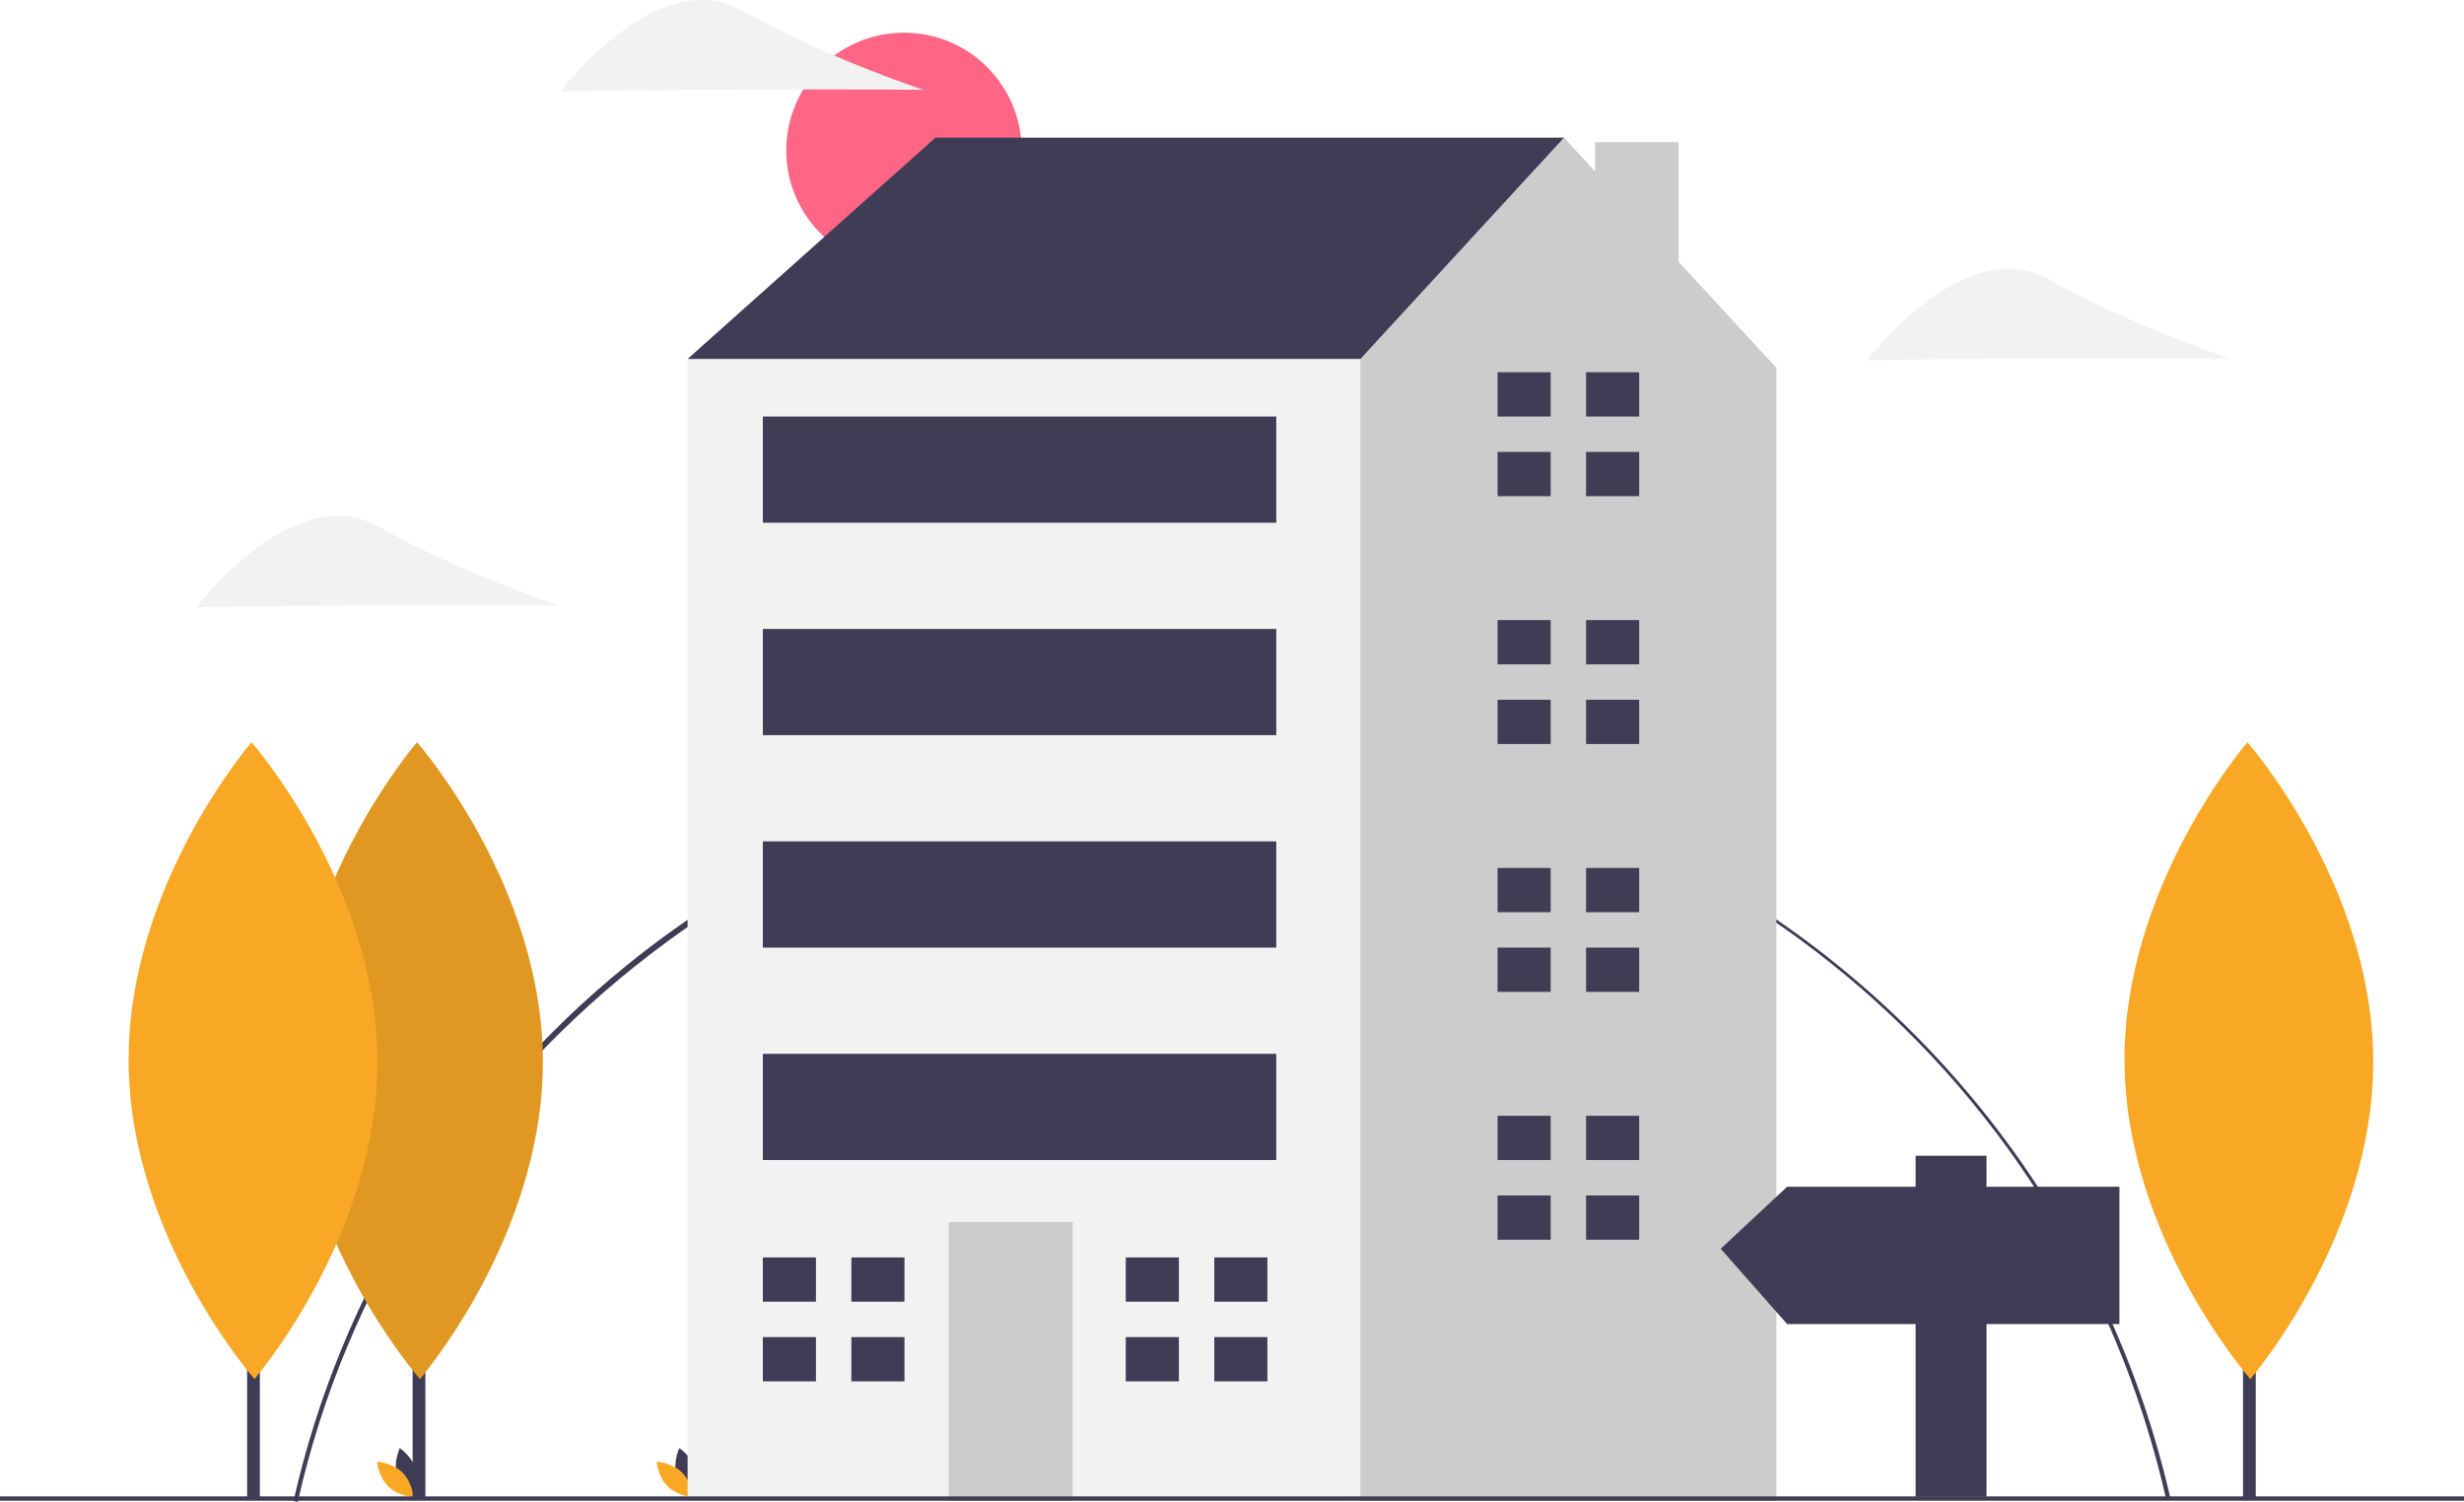
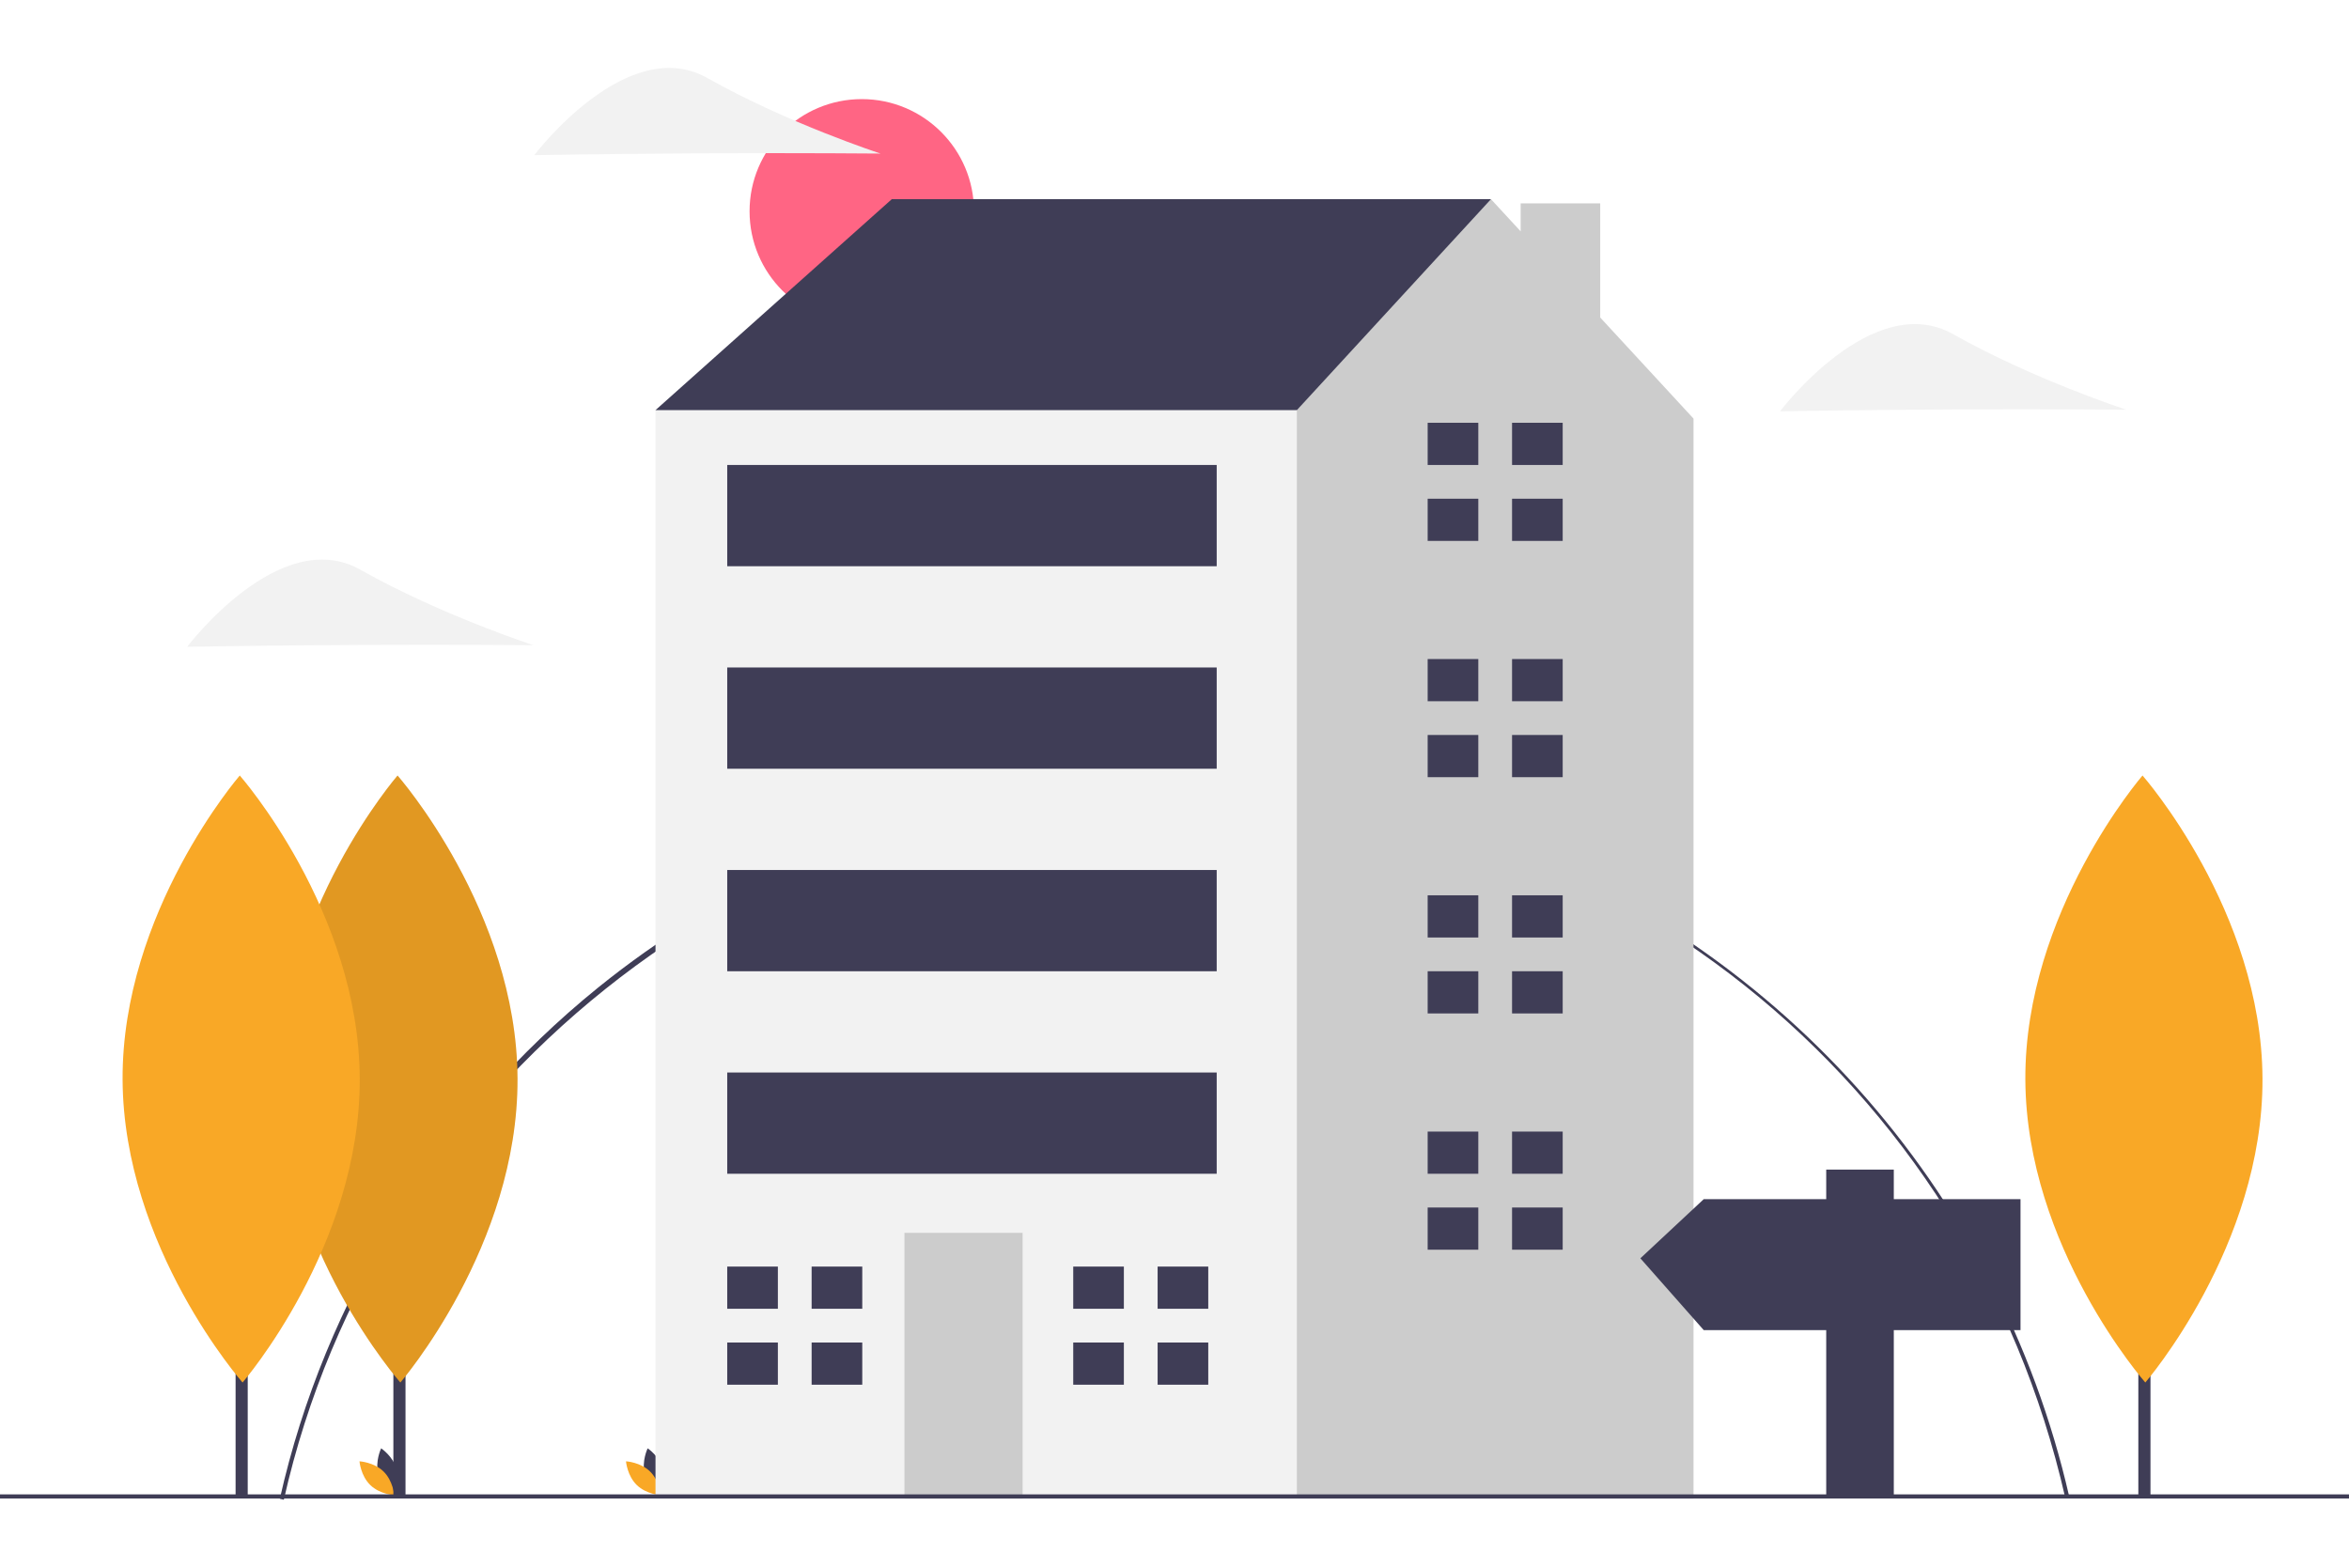
- <svg xmlns="http://www.w3.org/2000/svg" id="afdfd1e9-9b52-4ce3-aad9-0a68bb11f588" data-name="Layer 1" width="1137" height="693.112" viewBox="0 0 1137 693.112">
+ <svg xmlns="http://www.w3.org/2000/svg" id="afdfd1e9-9b52-4ce3-aad9-0a68bb11f588" data-name="Layer 1" width="1006.812" height="672" viewBox="0 0 1137 693.112">
  <path d="M168.898,796.556l-1.951-.439c21.756-96.751,76.43-184.609,153.951-247.392A444.114,444.114,0,0,1,1033.053,794.936l-1.949.443C985.05,593.17,807.829,451.945,600.134,451.945,395.16,451.945,213.8,596.874,168.898,796.556Z" transform="translate(-31.5 -103.4441)" fill="#3f3d56" />
  <circle cx="417.133" cy="69.403" r="54.315" fill="#ff6584" />
  <path d="M214.631,784.217c1.694,6.262,7.496,10.14,7.496,10.14s3.056-6.274,1.362-12.536-7.496-10.14-7.496-10.14S212.937,777.955,214.631,784.217Z" transform="translate(-31.5 -103.4441)" fill="#3f3d56" />
  <path d="M217.12,782.871c4.648,4.525,5.216,11.481,5.216,11.481s-6.968-.38-11.617-4.905-5.216-11.481-5.216-11.481S212.471,778.346,217.12,782.871Z" transform="translate(-31.5 -103.4441)" fill="#f9a826" />
  <path d="M343.631,784.217c1.694,6.262,7.496,10.14,7.496,10.14s3.056-6.274,1.362-12.536-7.496-10.14-7.496-10.14S341.937,777.955,343.631,784.217Z" transform="translate(-31.5 -103.4441)" fill="#3f3d56" />
  <path d="M346.12,782.871c4.648,4.525,5.216,11.481,5.216,11.481s-6.968-.38-11.617-4.905-5.216-11.481-5.216-11.481S341.471,778.346,346.12,782.871Z" transform="translate(-31.5 -103.4441)" fill="#f9a826" />
  <polygon points="337.71 181.988 317.286 165.648 431.66 63.529 721.679 63.529 721.679 153.394 533.779 280.022 337.71 181.988" fill="#3f3d56" />
  <polygon points="774.556 120.812 774.556 65.569 736.05 65.569 736.05 79.098 721.679 63.529 627.729 165.648 590.966 190.157 533.964 606.62 619.93 692.585 819.714 692.585 819.714 169.733 774.556 120.812" fill="#ccc" />
  <rect x="317.286" y="165.648" width="310.443" height="526.936" fill="#f2f2f2" />
  <rect x="437.787" y="563.914" width="57.187" height="128.671" fill="#ccc" />
  <polygon points="376.515 600.677 376.515 580.253 352.007 580.253 352.007 600.677 374.473 600.677 376.515 600.677" fill="#3f3d56" />
  <polygon points="374.473 617.016 352.007 617.016 352.007 637.44 376.515 637.44 376.515 617.016 374.473 617.016" fill="#3f3d56" />
  <rect x="392.855" y="580.253" width="24.509" height="20.424" fill="#3f3d56" />
  <rect x="392.855" y="617.016" width="24.509" height="20.424" fill="#3f3d56" />
  <polygon points="543.991 600.677 543.991 580.253 519.483 580.253 519.483 600.677 541.949 600.677 543.991 600.677" fill="#3f3d56" />
  <polygon points="541.949 617.016 519.483 617.016 519.483 637.44 543.991 637.44 543.991 617.016 541.949 617.016" fill="#3f3d56" />
  <rect x="560.33" y="580.253" width="24.509" height="20.424" fill="#3f3d56" />
  <rect x="560.33" y="617.016" width="24.509" height="20.424" fill="#3f3d56" />
  <polygon points="715.552 192.199 715.552 171.776 691.043 171.776 691.043 192.199 713.51 192.199 715.552 192.199" fill="#3f3d56" />
  <polygon points="713.51 208.539 691.043 208.539 691.043 228.962 715.552 228.962 715.552 208.539 713.51 208.539" fill="#3f3d56" />
  <rect x="731.891" y="171.776" width="24.509" height="20.424" fill="#3f3d56" />
  <rect x="731.891" y="208.539" width="24.509" height="20.424" fill="#3f3d56" />
  <polygon points="715.552 306.573 715.552 286.149 691.043 286.149 691.043 306.573 713.51 306.573 715.552 306.573" fill="#3f3d56" />
  <polygon points="713.51 322.912 691.043 322.912 691.043 343.336 715.552 343.336 715.552 322.912 713.51 322.912" fill="#3f3d56" />
  <rect x="731.891" y="286.149" width="24.509" height="20.424" fill="#3f3d56" />
  <rect x="731.891" y="322.912" width="24.509" height="20.424" fill="#3f3d56" />
  <polygon points="715.552 420.947 715.552 400.523 691.043 400.523 691.043 420.947 713.51 420.947 715.552 420.947" fill="#3f3d56" />
  <polygon points="713.51 437.286 691.043 437.286 691.043 457.71 715.552 457.71 715.552 437.286 713.51 437.286" fill="#3f3d56" />
  <rect x="731.891" y="400.523" width="24.509" height="20.424" fill="#3f3d56" />
  <rect x="731.891" y="437.286" width="24.509" height="20.424" fill="#3f3d56" />
  <polygon points="715.552 535.321 715.552 514.897 691.043 514.897 691.043 535.321 713.51 535.321 715.552 535.321" fill="#3f3d56" />
  <polygon points="713.51 551.66 691.043 551.66 691.043 572.084 715.552 572.084 715.552 551.66 713.51 551.66" fill="#3f3d56" />
  <rect x="731.891" y="514.897" width="24.509" height="20.424" fill="#3f3d56" />
  <rect x="731.891" y="551.66" width="24.509" height="20.424" fill="#3f3d56" />
  <rect x="352.007" y="192.199" width="236.917" height="49.017" fill="#3f3d56" />
  <rect x="352.007" y="290.234" width="236.917" height="49.017" fill="#3f3d56" />
  <rect x="352.007" y="388.269" width="236.917" height="49.017" fill="#3f3d56" />
  <rect x="352.007" y="486.304" width="236.917" height="49.017" fill="#3f3d56" />
  <rect y="690.529" width="1137" height="2" fill="#3f3d56" />
  <rect x="190.405" y="459.615" width="5.875" height="232.053" fill="#3f3d56" />
  <path d="M281.997,592.631c.374,81.143-56.715,147.187-56.715,147.187s-57.695-65.515-58.069-146.658,56.715-147.187,56.715-147.187S281.623,511.488,281.997,592.631Z" transform="translate(-31.5 -103.4441)" fill="#f9a826" />
  <path d="M281.997,592.631c.374,81.143-56.715,147.187-56.715,147.187s-57.695-65.515-58.069-146.658,56.715-147.187,56.715-147.187S281.623,511.488,281.997,592.631Z" transform="translate(-31.5 -103.4441)" opacity="0.1" />
  <rect x="114.033" y="459.615" width="5.875" height="232.053" fill="#3f3d56" />
  <path d="M205.625,592.631c.374,81.143-56.715,147.187-56.715,147.187s-57.695-65.515-58.069-146.658,56.715-147.187,56.715-147.187S205.251,511.488,205.625,592.631Z" transform="translate(-31.5 -103.4441)" fill="#f9a826" />
  <path d="M977.054,268.764c-46.277.213-83.944.897-83.944.897s44.774-59.307,83.776-37.334,83.807,36.562,83.807,36.562S1023.331,268.551,977.054,268.764Z" transform="translate(-31.5 -103.4441)" fill="#f2f2f2" />
  <path d="M206.054,382.764c-46.277.213-83.944.897-83.944.897s44.774-59.307,83.776-37.334,83.807,36.562,83.807,36.562S252.331,382.551,206.054,382.764Z" transform="translate(-31.5 -103.4441)" fill="#f2f2f2" />
  <path d="M374.055,144.764c-46.277.213-83.944.897-83.944.897s44.774-59.307,83.776-37.334,83.807,36.562,83.807,36.562S420.331,144.551,374.055,144.764Z" transform="translate(-31.5 -103.4441)" fill="#f2f2f2" />
  <rect x="1035.033" y="459.615" width="5.875" height="232.053" fill="#3f3d56" />
  <path d="M1126.625,592.631c.374,81.143-56.715,147.187-56.715,147.187s-57.695-65.515-58.069-146.658,56.715-147.187,56.715-147.187S1126.251,511.488,1126.625,592.631Z" transform="translate(-31.5 -103.4441)" fill="#f9a826" />
  <polygon points="824.667 547.629 883.956 547.629 883.956 533.318 916.667 533.318 916.667 547.629 978 547.629 978 611.007 916.667 611.007 916.667 690.74 883.956 690.74 883.956 611.007 824.667 611.007 794 576.251 824.667 547.629" fill="#3f3d56" />
</svg>
